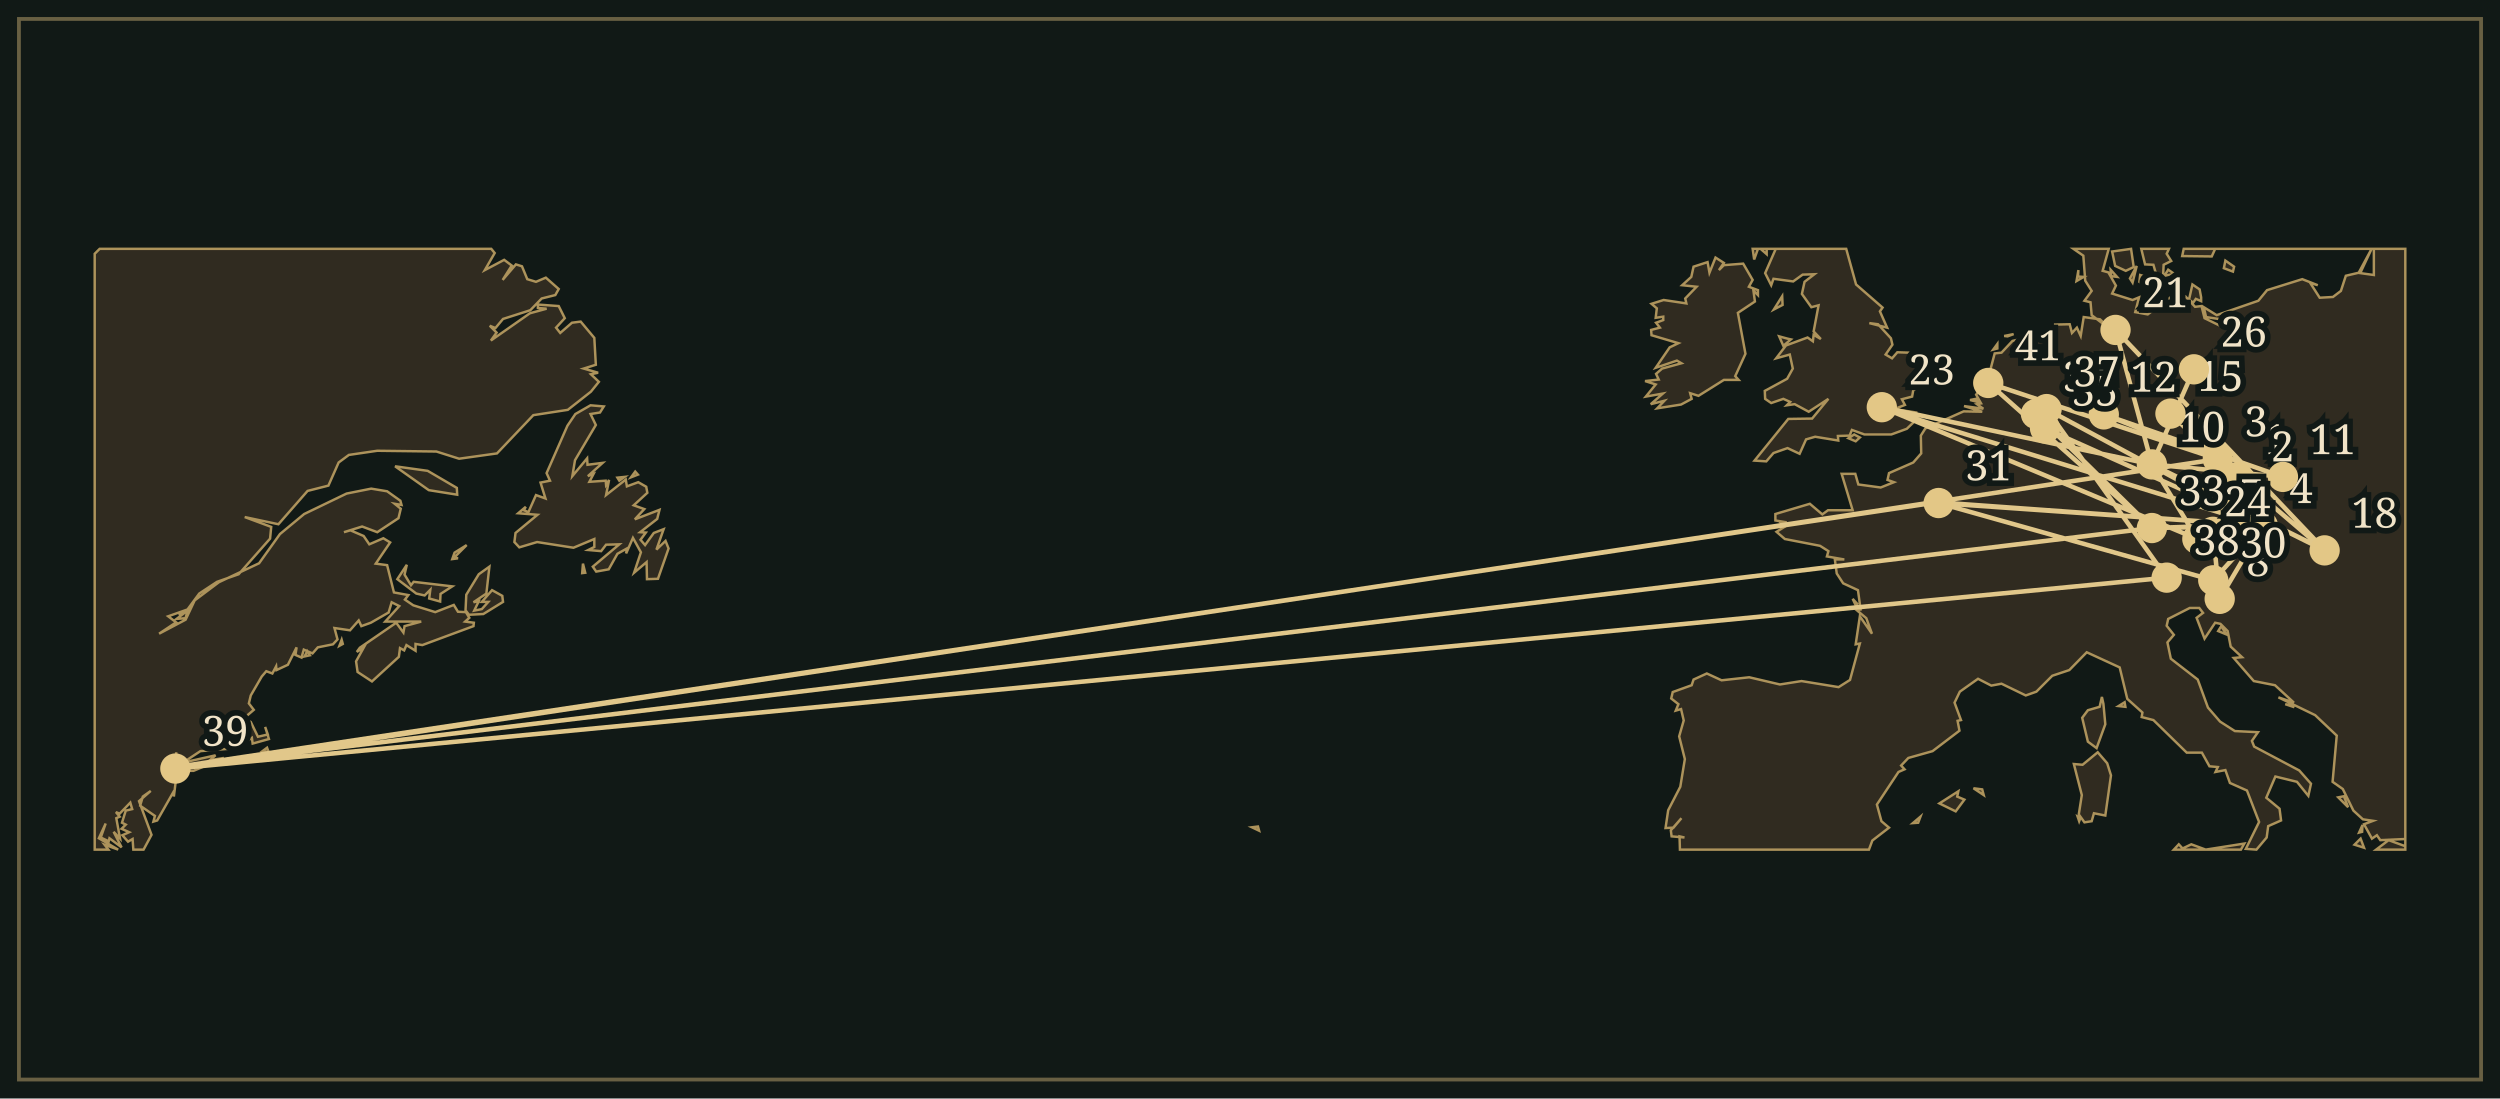
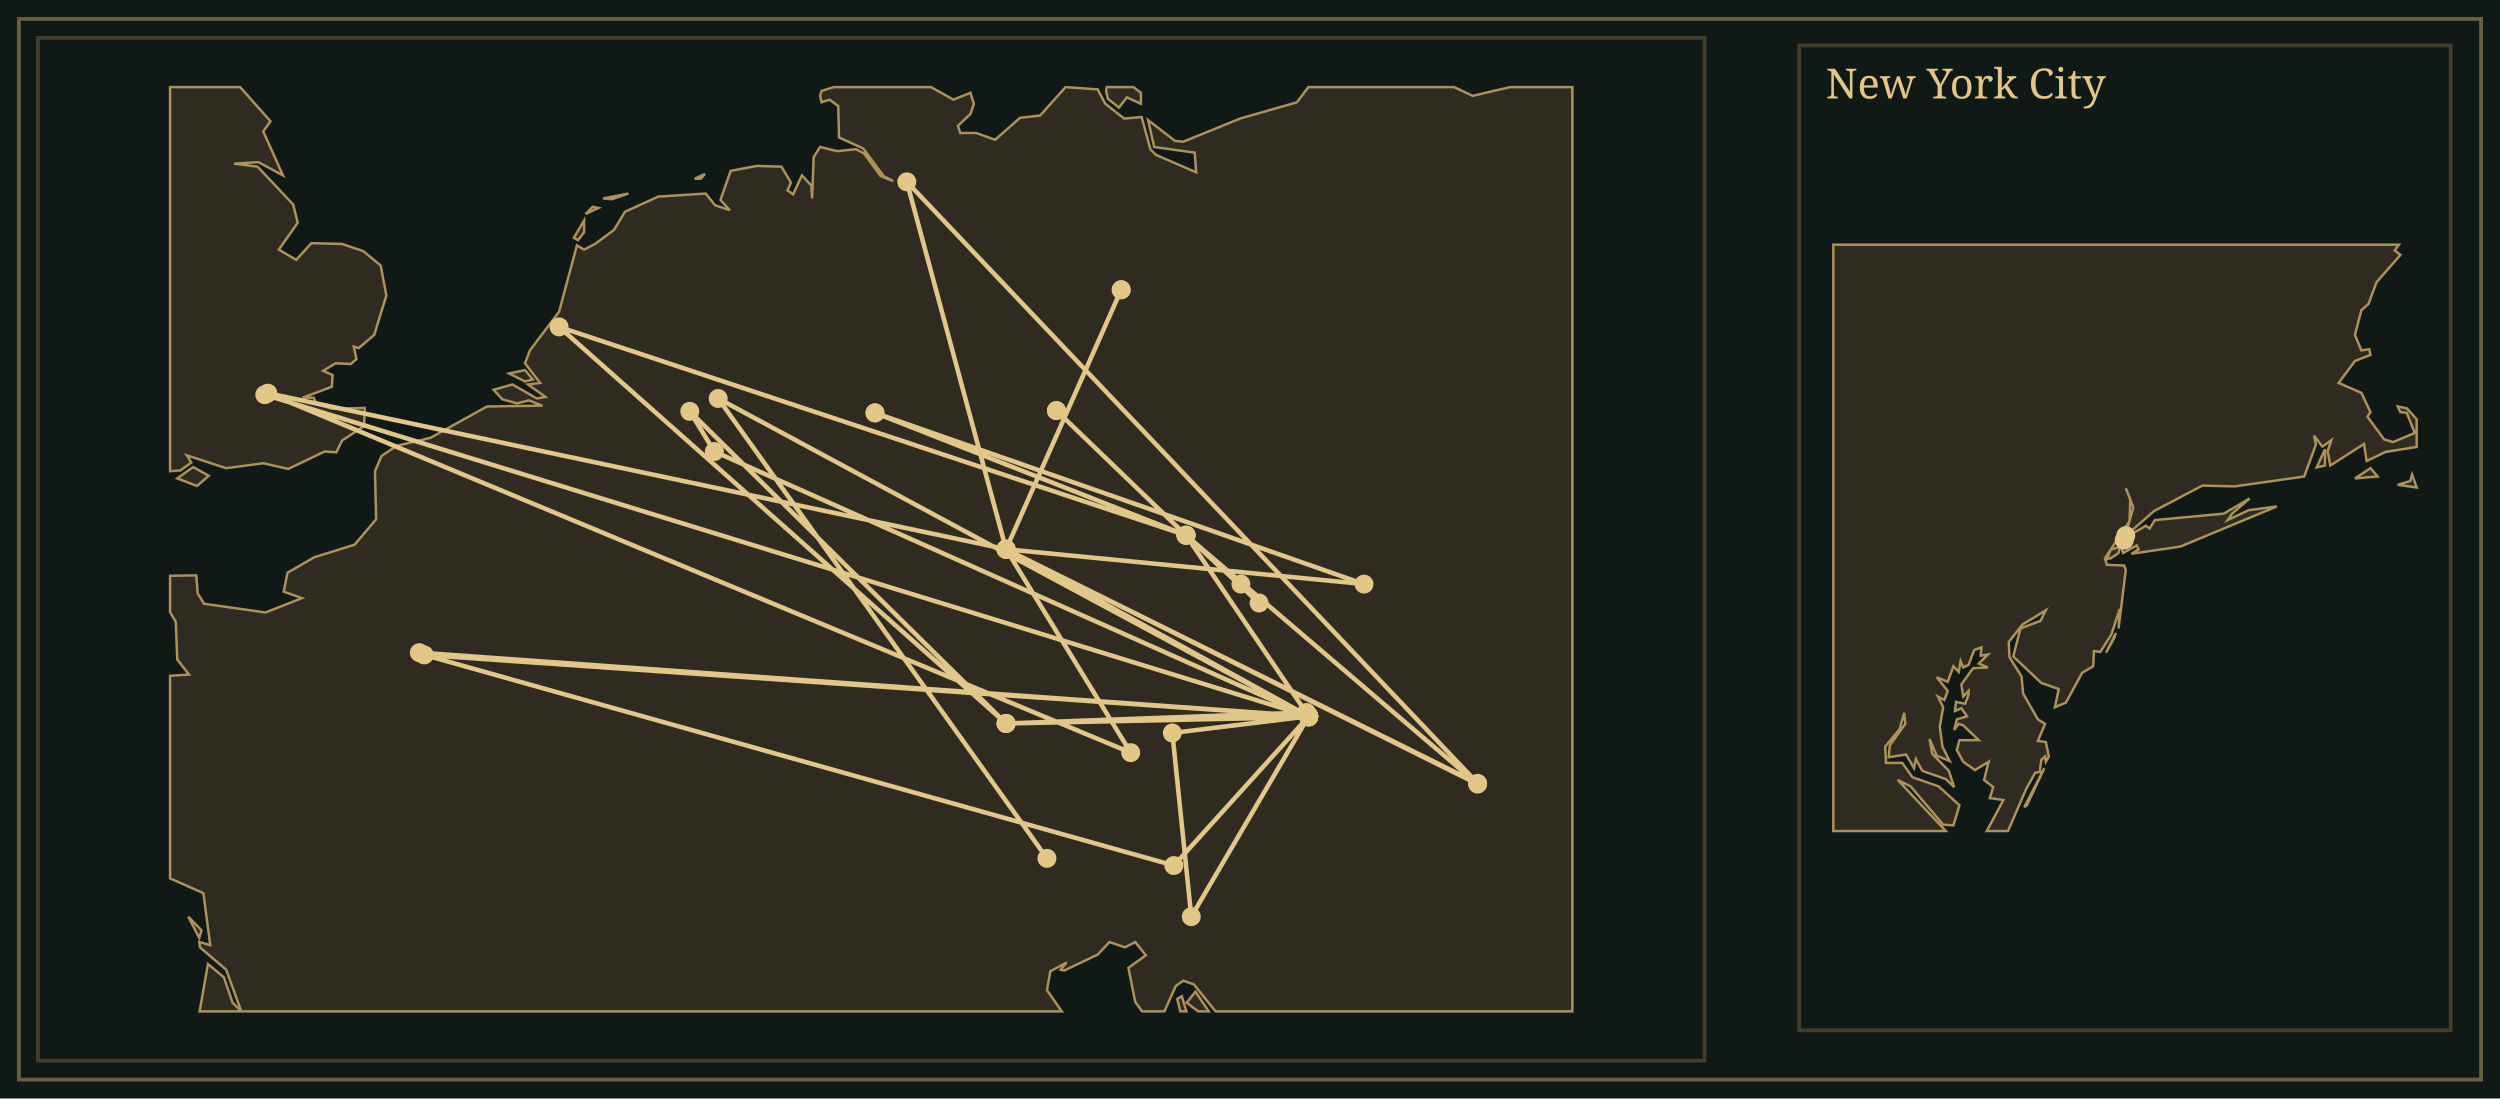
<svg xmlns="http://www.w3.org/2000/svg" viewBox="0 0 660 290" role="img" aria-label="Places in the life of Gustav Mahler">
  <rect width="660" height="290" fill="#111916" />
-   <path d="M572.6,65.7L572,67L573.2,68.9L571.2,69.9L571,73.9L569.8,74.4L568.5,69.9L566.3,69.8L565.3,65.7L572.6,65.7ZM562.6,65.7L563.3,70.5L561.2,71.5L558.4,70.2L557.6,66.4L562.6,65.7ZM516.7,210.3L518.6,211.1L516.3,214.2L512,212.1L517,208.9L516.7,210.3ZM120.7,130.6L113.2,129.4L104.3,123.1L112.9,124.3L120.6,128.8L120.7,130.6ZM125,159L126.4,158.7L125.2,161.2L127.2,160.8L128.9,158.9L127.2,158.9L129.9,155.8L132.6,157.3L132.8,158.9L127.6,162.1L123.8,162.3L122.9,161.1L123.1,157L126.4,151.6L129.2,149.6L128.4,156.7L125,159ZM108.5,154.5L109.2,153.6L119.4,154.8L116.3,156.8L116.2,158.8L113.3,158L113.6,155.7L112.1,157.2L109.9,156.7L104.9,152.9L107.4,149.1L106.8,151.7L108.5,154.5ZM55.4,200.7L59.1,200.1L51.1,203.5L46.1,203.5L48.9,201.2L56.9,199.4L55.4,200.7ZM556.3,201.5L557.3,204.7L555.8,215.3L552.8,214.7L552.2,216.8L550.3,217.1L548.8,215L549.6,209.9L547.5,201.7L549.8,201.9L553.8,198.6L556.3,201.5ZM555.3,185.8L555.8,191.2L553.5,197.5L551.2,195.8L549.7,189.5L551.2,187.5L554.3,186.6L554.9,184L555.3,185.8ZM592.5,222.7L591.6,224.3L573.9,224.3L575.2,222.9L576.2,224L578.5,222.9L582.3,224.3L592.5,222.7ZM487.4,65.7L490,75.1L497,81.2L496.3,82.2L498.2,86.5L493.5,85.3L495.8,85.6L499.2,89.3L499.6,91L497.8,93.6L499.5,94.6L500.9,93L503.9,93.1L508,95.9L507,101.9L505.1,103L504.8,104.7L502.1,105.4L502.9,106.9L500.1,108L505.9,108.9L506,110.7L503.4,113.2L499.3,114.7L492.2,114.7L488.9,113.5L488.3,115L485.2,115.1L485.3,116.3L479.2,115.3L476.8,116L475.1,119.8L471.9,118.3L468.2,119.6L466.3,121.8L463.2,121.6L472.1,110.6L478.4,110.5L482.7,105.3L477.5,108.7L473.8,106.7L471.7,107L472.6,106.1L470.8,105.3L467.6,106.4L466,105.3L465.9,103.2L471.8,100L473.3,97.3L472.5,93.6L468.9,94.6L471.5,91.2L477.2,89.1L478.6,90.1L478.8,88.4L480.7,89.5L478.8,87.5L480.1,80.6L478.2,81.1L475.7,77.6L476.4,74.4L479,72.4L475.9,72.5L473.4,74.3L468.2,73.6L467.6,75.3L466,72.1L468.8,65.7L464.1,65.7L463.1,68.5L462.7,65.7L487.4,65.7ZM453.8,71.3L455.1,70L460.2,69.6L462.7,73.9L461.7,75.7L464.1,76.6L464.1,77.9L462.9,76.7L463.3,79.6L458.8,82.6L460.8,93.4L458.1,99.3L459,100.3L455.1,100.3L448.4,104.5L446.2,103.8L446.6,105.3L443.8,106.8L437.5,107.8L439.4,105.8L435.8,106.7L439,103.9L434.5,104.7L437.1,101.5L434.3,100.6L437.9,100.2L437.2,98.7L438.8,97.3L443.9,95.9L442.7,95.2L437.1,97.1L440.8,91.7L443.1,90.6L436,88.5L435.9,87.1L438.2,86.5L437.2,85.2L439.1,84.5L439.1,83.6L437.1,83.9L437.4,81.4L436,80.2L439.2,79.2L445.2,80.1L444.9,78.8L447.9,75.7L444.1,75.3L446.5,73.1L447.1,70.4L450.8,69.2L451.3,72L452.9,68L455.1,69.4L453.8,71.3ZM530,88.8L529.1,88.7L531.6,88.2L530,88.8ZM49,163.2L46.6,163.4L49.5,161.2L49,163.2ZM48.2,162.1L47.2,162.3L48.9,161.2L48.2,162.1ZM120,147.1L120.9,147.4L119.4,147.6L120,145.9L123.2,143.9L120,147.1ZM90.5,170L89.6,170.5L90.2,168.9L90.5,170ZM81.8,173L80.4,173.3L81.1,171.9L81.8,173ZM470.6,80.5L468.3,81.7L470.5,78.2L470.6,80.5ZM466.4,67.1L464.8,65.7L466.4,65.7L466.4,67.1ZM471.9,89.4L472.8,89.6L470.8,91.3L469.7,88.8L471.9,89.4ZM589.5,71.7L587.1,70.8L587.5,68.8L589.8,70.4L589.5,71.7ZM581.1,78.5L581.1,79.5L579.7,78.9L579,79.9L577.9,79.1L578.8,75.1L580.7,76.4L581.1,78.5ZM574,72.3L571.4,72.8L572.4,71.2L574,72.3ZM566.8,73.1L569.1,74L569.2,75.3L567.4,75.9L564.8,74.4L565,72.6L566.8,73.1ZM558.9,73.1L557.3,72.9L557.2,71.2L558.9,73.1ZM563,74.6L562.3,73.5L564.1,70.2L563,74.6ZM548.2,74.2L548.7,71.3L548.6,73L550.1,73.1L548.2,74.2ZM490.3,159.4L490.1,160.2L489.1,158.1L490.3,159.4ZM491,115.5L489.9,116.5L488,115.7L489.5,114.7L491,115.5ZM527.3,92L526.2,92.3L527.3,90.8L527.3,92ZM560.9,185.4L561.1,186.6L559.3,186.4L560.9,185.4ZM549.2,216L548.9,216.8L548.5,215.6L549.2,216ZM523.7,209.9L521,208.1L523.3,208.4L523.7,209.9ZM506.4,217.2L505,217.3L507,215.6L506.4,217.2ZM332.4,219.3L330.5,218.4L332.1,218.2L332.4,219.3ZM587.8,167.5L585.6,166.6L586.4,165.3L587.8,167.5ZM604.9,186.2L605.7,186.7L603.3,185.9L604.9,186.2ZM623.2,221.4L624.1,223.8L621.6,223L623.2,221.4ZM623.6,219.6L622.8,219.8L623.7,217.8L623.6,219.6ZM619.9,213.1L617.3,210.5L618.8,210.2L619.9,213.1ZM521.6,105.3L522.4,106.2L520.1,105.6L521.6,105.3ZM70.9,198.5L69.3,198.3L70.5,197.4L70.9,198.5ZM25,224.3L25,67L26.3,65.7L129.7,65.7L130.6,66.8L128,71.3L133.1,68.6L135.1,70.1L132.7,73.9L136.2,69.8L137.8,70.3L139.2,73.7L141.5,74.4L144.1,73.3L147.5,76.3L146.6,77.9L143,78.8L140,81.9L132.8,84.2L130.8,86.6L129.3,86L131.1,87.8L129.6,89.9L139.9,82.7L144.3,81.5L142,81.3L142,80.4L147.5,80.8L149.1,84L146.8,86.5L147.9,87.9L151,85.2L153.3,84.9L156.9,89.2L157.3,96.3L154.1,97.3L157.9,98.4L156,98.8L158.1,100.8L156,103.4L149.9,108.2L140.8,109.6L131.2,119.7L121.2,121.1L115.2,119.2L99.6,119L92.1,120.1L89.4,122.1L86.7,128.2L81.2,129.6L73.5,138.4L64.6,136.5L71.6,139.1L71.3,142.2L63,151.6L57.3,153.6L52.6,156.7L49.5,160.9L44.4,162.7L46.5,164.3L42,167.3L49,163.6L51.4,158.5L57.8,153.7L68.4,148.7L73.9,141L80.3,135.7L91.5,130.3L98,129L102.2,129.7L105.7,132.2L106,133.3L104.2,133L105.8,134.3L105.2,136.8L99.6,140.5L95.6,139L90.8,140.5L92.5,140L96,141.5L97.5,143.7L101.2,142.1L103,143.2L99.2,148.8L102.2,149.2L104,156.4L107.8,157.1L106.9,158.3L109.1,159.8L114.9,161.6L119.8,159.7L120.9,161.5L123,161.6L123.9,163.1L122.8,164.1L125.1,164.4L125,165.3L111.5,170.3L109.7,170L109.7,171.8L107.3,170.3L106.7,171.7L105.6,171.1L105.3,173.4L98.2,179.9L94.4,177.4L94,174.6L96,171L94.2,172.1L95,171L104.6,164.4L106.5,167L106.8,165.3L111.2,164.1L101.7,164.1L105.4,160L103.4,159L102.6,161.7L97.9,164.4L95.4,165.3L94.7,163.8L92.4,166.4L88.3,165.8L89.1,168.8L87.9,170.1L83.9,170.9L82.5,172.5L80.2,171.5L79.6,173.6L78,172.9L78.3,170.9L76,175.5L73,176.9L72.9,175.9L71.9,177.8L70.3,177.2L69.1,178.6L66.2,183.6L65.7,185.7L67,187.4L64.3,189.7L66.2,190.6L68.1,194.5L70.7,193.9L70,191.9L71,195.1L66.7,196.3L66.5,194.8L63.6,196.7L63.7,194.5L62.3,194.2L61.4,197.6L52.9,198.3L46.4,202.6L46.5,198.6L46.8,201.3L44.7,204.4L46.5,205.4L45.9,210.3L46,208.7L41.5,216.6L40.5,216.9L40.9,215.4L37,212.7L37.7,210.3L39.8,208.8L36.7,211.5L40,220.4L37.9,224.3L35.2,224.3L35,221.5L33.8,222.2L32.3,220.5L34.1,219.7L32.1,218.8L33.2,217.7L32.2,217.2L33.2,214L34.9,213.6L34.4,211.9L31.6,214.8L30.6,214.4L31.6,215.6L30.7,216L31.7,221.4L30,219.6L32.1,223.7L28.9,221.3L28.7,222.1L26.6,221.1L27.9,217.4L26.1,221.3L31.2,224.3L27.6,223L28.6,224.3L25,224.3ZM159.4,107.3L158.4,108.9L155.9,109.3L157.3,112.2L151.8,121.5L151.1,125.7L155,121L155.1,122.7L159.1,122.2L155.2,125.7L156.7,125.1L155.6,127.2L159.9,126.9L160,128L160.8,126.7L160,130.7L165.2,126.6L165.5,128.4L168.5,127.3L170.6,128.5L170.9,130.1L167.3,133.4L170.1,134.4L167.6,137.1L174.1,134.6L173.5,137L169,140.5L170.5,140.6L169.1,142.5L170.3,143.9L172.6,140.7L175.2,139.7L173.3,145.1L175.7,142.8L176.5,144.8L173.7,152.8L170.8,152.9L170.7,148.4L167.4,151.2L169.2,145.8L167.1,142L165.3,146.1L165.5,144.8L163,146.2L160.7,150.3L157.4,150.9L156.5,149.6L163.5,143.7L160,143.8L158.7,145.5L155.3,145.2L156.9,144.4L156.9,142.3L151.4,144.6L141.8,143.1L137.1,144.5L135.8,143.1L136.1,140.7L141.9,135.9L136.8,135.5L138.8,133.8L138.3,134.7L139.5,135.2L141.5,130.7L144,131.6L142.7,127.4L145.2,126.9L144.3,124.9L149.8,112.4L151.9,109.3L155.9,107L159.4,107.3ZM164.9,125.9L163.5,126.9L163,126.1L164.9,125.9ZM167.7,124.5L168.4,125.3L166.6,126L167.7,124.5ZM154.5,151.2L153.7,151.3L153.9,148.8L154.5,151.2ZM584.8,65.7L583.9,67.7L576.1,67.6L576.5,65.7L635,65.7L635,224.3L627.3,224.3L630.6,221.8L635,223.4L635,221.5L628.4,221.8L627.5,220.5L626.2,221.4L624.1,217.6L626.5,216.7L623.8,216.3L621.3,214L618.5,208.3L615.8,206.4L616.9,194.2L611.2,188.8L601.5,184.1L605.6,185.5L600.6,180.9L595,179.8L589.7,173.7L591.9,173.5L588.9,170.7L588.1,166.6L586.2,164.7L584.8,164.4L582,168.6L579.9,163.1L581.6,161.8L580.6,160.5L578.1,160.5L572.4,163.4L572,165.2L573.9,167.6L572.2,169.6L573.1,173.9L580.2,179.4L582.9,186.8L586.1,190.5L590,193L596.1,193.3L594.5,195.6L595.1,197.1L607,203.4L610.1,206.9L609.4,210.1L606.4,206.4L600.7,205L598.3,210.6L601.8,213.5L602.2,216.6L598.8,218.1L598.4,221.1L595.7,224.3L592.9,224.1L596.4,217L593.2,208.7L588.7,206.7L587.5,203.3L584.9,203.8L585.5,202.5L583.3,202.3L581.3,198.7L577.3,198.7L568.5,190.1L565.4,189.3L565.6,188.1L561.6,184.5L559.6,176.2L550.9,172.2L546.3,176.9L541.8,178.4L537.6,182.6L534.8,183.6L528.4,180.5L525.7,181L522.2,179.2L517.4,182.6L516,185.5L517.7,190.1L516.8,190.3L517.3,192.9L510.2,198.3L503.8,200.1L501.9,202.1L502.8,203.1L501.2,203.8L495.5,212.4L496.7,216.8L498.7,218.5L494.3,221.9L493.4,224.3L443.5,224.3L443.4,220.8L444.7,221.1L441.3,220.8L441.1,219.2L443.9,216L441.8,218.5L439.7,218.6L440.4,213.9L443.6,207.7L444.8,200.4L443.3,194.4L444.5,190.2L443.8,187.2L442.4,187.6L443.1,185.9L441.2,184.4L441.6,182.7L446.6,180.9L447.1,179.4L450.6,177.8L454.5,179.6L461.8,178.8L469.9,180.7L475.6,179.8L485.4,181.4L488.4,179.5L491,169.9L489.9,170.1L491,162.7L494.2,167.3L492.7,163.2L490.2,161.1L491.2,160.9L490.5,155.8L486.6,154L484.9,151.4L484.4,147.7L486.9,147.7L482.3,146.9L482.7,145.5L480.5,144.1L471.2,142.3L469,140.4L471.1,139.1L469.9,137.8L471.7,137.9L468.7,137.4L468.7,135.7L477.8,133L481.1,135.8L482.6,134.7L489.1,134.7L486.2,125.1L489.8,125.1L490.6,127.9L496.5,128.7L500,127.3L498.3,126.7L498.7,124.9L505.1,122.1L507.2,119.7L507.1,115L508.3,113.1L518.4,108.6L523.3,108.7L518.5,107.2L523.6,107.9L521.9,106.7L523,106.5L521.7,104.2L524.9,99.7L526.6,93.3L528.4,93.1L531.3,90L539,88.2L541.4,89.8L540.6,87.8L541.9,85.7L546.4,85.6L547,87.9L548.3,86.5L549.3,88.7L550.1,83.7L554.4,84.3L557.2,87L552.2,83.2L551.9,79.8L550.3,79.4L552.2,76.8L550.5,74.1L550,67.5L547.4,65.7L556.7,65.7L555.1,71.5L556.6,71.9L558.6,75.4L557.6,77.5L563,79.2L564.7,78.5L563.7,82.4L567,83L574.2,77.6L576.9,78.2L579.5,81L581.2,80.8L582,84L586.5,86.2L586.3,84.3L582.4,83.7L581.8,81.1L585.2,83.2L596.2,79.4L598.5,76.6L607.8,73.7L611.9,75.3L609.9,74.7L612.4,78.6L615.9,78.4L618,76.8L619.3,72.8L622.7,72L626.1,65.7L623.1,72.1L626.7,72.6L626.7,65.7L584.8,65.7Z" fill="#302b20" stroke="#ad935b" stroke-width=".65" />
-   <path d="M590.8,125.9L592.5,127.8L585.5,121.2L597.4,138.8L597.4,138.8L597.4,138.8L584.2,140.4L586,158.1L597.4,138.8L568.1,122.6L602.7,125.9L555.4,109.4L555.4,109.4L585.5,121.2L573,109.2L573,109.2L585.5,121.2L613.7,145.3L568.1,122.6L613.7,145.2L558.5,87.1L568.1,122.6L496.8,107.5L580.1,142.3L568.1,122.6L579.2,97.5L579.2,97.5L568.1,122.6L597.4,138.8L584.3,153.2L511.8,132.8L597.4,138.8L568.1,139.4L537.5,109.3L539.9,113.1L597.4,138.8L540.3,108L572,152.5L46.3,202.9L585.5,121.2L524.9,101.1L568.1,139.4L46.5,202.5L511.4,132.6L597.4,138.8L597.1,138.4L568.1,139.4L597.4,138.8L597.4,138.8L496.4,107.7" fill="none" stroke="#e1c78a" stroke-width="1.2" />
-   <circle cx="590.8" cy="125.9" r="4" fill="#e3c786" />
-   <text x="597.8" y="119.9" fill="#f1e4c8" stroke="#111916" stroke-width="3" paint-order="stroke" font-family="Georgia,serif" font-size="11">1</text>
-   <circle cx="592.5" cy="127.8" r="4" fill="#e3c786" />
-   <text x="599.5" y="121.8" fill="#f1e4c8" stroke="#111916" stroke-width="3" paint-order="stroke" font-family="Georgia,serif" font-size="11">2</text>
-   <circle cx="585.5" cy="121.2" r="4" fill="#e3c786" />
-   <text x="592.5" y="115.2" fill="#f1e4c8" stroke="#111916" stroke-width="3" paint-order="stroke" font-family="Georgia,serif" font-size="11">3</text>
-   <circle cx="597.4" cy="138.8" r="4" fill="#e3c786" />
-   <text x="604.4" y="132.8" fill="#f1e4c8" stroke="#111916" stroke-width="3" paint-order="stroke" font-family="Georgia,serif" font-size="11">4</text>
-   <circle cx="584.2" cy="140.4" r="4" fill="#e3c786" />
-   <text x="591.2" y="134.4" fill="#f1e4c8" stroke="#111916" stroke-width="3" paint-order="stroke" font-family="Georgia,serif" font-size="11">7</text>
-   <circle cx="586" cy="158.1" r="4" fill="#e3c786" />
-   <text x="593" y="152.1" fill="#f1e4c8" stroke="#111916" stroke-width="3" paint-order="stroke" font-family="Georgia,serif" font-size="11">8</text>
-   <circle cx="568.1" cy="122.6" r="4" fill="#e3c786" />
-   <text x="575.1" y="116.6" fill="#f1e4c8" stroke="#111916" stroke-width="3" paint-order="stroke" font-family="Georgia,serif" font-size="11">10</text>
-   <circle cx="602.7" cy="125.9" r="4" fill="#e3c786" />
-   <text x="609.7" y="119.9" fill="#f1e4c8" stroke="#111916" stroke-width="3" paint-order="stroke" font-family="Georgia,serif" font-size="11">11</text>
-   <circle cx="555.4" cy="109.4" r="4" fill="#e3c786" />
-   <text x="562.4" y="103.4" fill="#f1e4c8" stroke="#111916" stroke-width="3" paint-order="stroke" font-family="Georgia,serif" font-size="11">12</text>
-   <circle cx="573" cy="109.2" r="4" fill="#e3c786" />
-   <text x="580" y="103.2" fill="#f1e4c8" stroke="#111916" stroke-width="3" paint-order="stroke" font-family="Georgia,serif" font-size="11">15</text>
-   <circle cx="613.7" cy="145.3" r="4" fill="#e3c786" />
-   <text x="620.7" y="139.3" fill="#f1e4c8" stroke="#111916" stroke-width="3" paint-order="stroke" font-family="Georgia,serif" font-size="11">18</text>
-   <circle cx="558.5" cy="87.1" r="4" fill="#e3c786" />
-   <text x="565.5" y="81.1" fill="#f1e4c8" stroke="#111916" stroke-width="3" paint-order="stroke" font-family="Georgia,serif" font-size="11">21</text>
-   <circle cx="496.8" cy="107.5" r="4" fill="#e3c786" />
-   <text x="503.8" y="101.5" fill="#f1e4c8" stroke="#111916" stroke-width="3" paint-order="stroke" font-family="Georgia,serif" font-size="11">23</text>
-   <circle cx="580.1" cy="142.3" r="4" fill="#e3c786" />
-   <text x="587.1" y="136.3" fill="#f1e4c8" stroke="#111916" stroke-width="3" paint-order="stroke" font-family="Georgia,serif" font-size="11">24</text>
-   <circle cx="579.2" cy="97.5" r="4" fill="#e3c786" />
-   <text x="586.2" y="91.5" fill="#f1e4c8" stroke="#111916" stroke-width="3" paint-order="stroke" font-family="Georgia,serif" font-size="11">26</text>
-   <circle cx="584.3" cy="153.2" r="4" fill="#e3c786" />
-   <text x="591.3" y="147.2" fill="#f1e4c8" stroke="#111916" stroke-width="3" paint-order="stroke" font-family="Georgia,serif" font-size="11">30</text>
-   <circle cx="511.8" cy="132.8" r="4" fill="#e3c786" />
-   <text x="518.8" y="126.8" fill="#f1e4c8" stroke="#111916" stroke-width="3" paint-order="stroke" font-family="Georgia,serif" font-size="11">31</text>
-   <circle cx="568.1" cy="139.4" r="4" fill="#e3c786" />
-   <text x="575.1" y="133.4" fill="#f1e4c8" stroke="#111916" stroke-width="3" paint-order="stroke" font-family="Georgia,serif" font-size="11">33</text>
-   <circle cx="537.5" cy="109.3" r="4" fill="#e3c786" />
-   <text x="544.5" y="103.3" fill="#f1e4c8" stroke="#111916" stroke-width="3" paint-order="stroke" font-family="Georgia,serif" font-size="11">34</text>
-   <circle cx="539.9" cy="113.1" r="4" fill="#e3c786" />
-   <text x="546.9" y="107.1" fill="#f1e4c8" stroke="#111916" stroke-width="3" paint-order="stroke" font-family="Georgia,serif" font-size="11">35</text>
-   <circle cx="540.3" cy="108" r="4" fill="#e3c786" />
-   <text x="547.3" y="102" fill="#f1e4c8" stroke="#111916" stroke-width="3" paint-order="stroke" font-family="Georgia,serif" font-size="11">37</text>
-   <circle cx="572" cy="152.5" r="4" fill="#e3c786" />
-   <text x="579" y="146.5" fill="#f1e4c8" stroke="#111916" stroke-width="3" paint-order="stroke" font-family="Georgia,serif" font-size="11">38</text>
-   <circle cx="46.3" cy="202.9" r="4" fill="#e3c786" />
-   <text x="53.3" y="196.9" fill="#f1e4c8" stroke="#111916" stroke-width="3" paint-order="stroke" font-family="Georgia,serif" font-size="11">39</text>
-   <circle cx="524.9" cy="101.1" r="4" fill="#e3c786" />
-   <text x="531.9" y="95.1" fill="#f1e4c8" stroke="#111916" stroke-width="3" paint-order="stroke" font-family="Georgia,serif" font-size="11">41</text>
+   <rect x="10" y="10" width="440" height="270" fill="#111916" stroke="#a88b5355" />
+   <path d="M44.9,23L63.4,23L71.4,32L69.5,34.7L74.7,46.3L68.2,42.8L61.8,43.2L68,44L77.4,54L78.6,58.8L73.6,65.9L78.2,68.6L82.2,64.2L90.3,64.4L95.9,66.3L100.5,70.1L102,78L98.8,88.4L94.7,91.9L93.4,91.5L94.1,94.8L92.6,96.1L88.6,95.9L85.3,97.9L87.8,99L87.6,102.1L79.9,105L82.8,105L83.6,106.7L87.6,107.9L96.3,107.7L96.1,112.5L90.3,116.3L88.8,119.4L85.7,119.2L76.1,123.8L69.5,122.3L59.7,123.6L49.3,120.2L50.5,122.1L47.6,124.2L44.9,124.4L44.9,23ZM158,54.9L154.6,56.5L156.5,54.6L158,54.9ZM161.5,52.6L159.2,52.4L165.9,51.1L161.5,52.6ZM301.2,24.5L301.2,27.4L297.5,25.7L295.4,28.4L292.5,26.1L292,24L292.2,23L299.2,23L301.2,24.5ZM53.2,245.6L52.6,247.6L49.7,242L53.2,245.6ZM55.1,125.6L52,128.3L46.8,126.3L51,123.3L55.1,125.6ZM154.2,61.3L152.6,63.4L151.5,62.8L154.2,58.2L154.2,61.3ZM316.3,267L313.3,264.7L315.6,261.8L319.1,267L316.3,267ZM311.6,267L310.8,263.7L312,263L313.2,267L311.6,267ZM138.6,97.7L140.7,100.2L138.6,100.7L134.4,98.6L138.6,97.7ZM185,47.2L183.4,47.2L186.1,45.9L185,47.2ZM415.1,23L415.1,267L320.9,267L315.2,259.9L312.4,258.9L310.4,260.3L307.4,267L301.5,267L299.7,264.5L297.9,255.5L302.5,252.2L299.7,248.7L297,250.1L292.9,248.7L289.8,252L281,256.2L280,256L281.6,254.1L277.3,256.4L276.4,261.4L280.3,267L52.7,267L54.9,254.5L59.1,258L61.4,264.7L63.7,267L59.7,256L52.8,250.1L52.6,248.7L55.5,249.5L53.7,235.8L44.9,231.9L44.9,178.4L49.9,178.1L46.8,174.1L46.4,164.2L44.9,161.6L44.9,152L51.8,151.9L52.2,156.7L53.9,159.4L70.1,161.7L79.7,157.9L74.9,156.2L75.9,151.2L83,147.1L93.6,143.8L99.3,137.1L99,124.4L100.7,120.4L104.7,117.7L113.6,115.6L128.6,107.3L143.2,107.1L139.6,105.7L136.5,106.5L132.6,105.4L130.3,102.9L135.3,101.5L141.7,105.2L144,104.8L139.4,101.5L142.6,101.1L138.6,95.9L139.9,92.5L147.6,82.3L152.3,64.8L154.2,65.9L157.1,64.4L162.1,60.7L165,55.9L173.8,51.9L186.3,51.1L188.8,54.2L192.7,55.5L190.2,52.8L192.9,45.1L199.8,43.8L206.3,44L208.8,48.2L207.9,50.3L209.4,51.3L211.7,46.3L214.2,49L214.4,52.4L214.8,41.5L216.5,38.8L221,39.9L226,39.4L228.1,40.5L232.5,46.5L235.8,47.8L233.3,46.5L227.9,39.2L221.5,36.3L221.3,28L219,26.3L216.9,27L216.5,25.3L216.9,24L220.1,23L245.8,23L251.7,26.3L256.2,24.5L257.1,27.4L256.2,30.1L252.9,33.2L253.5,35.1L257.7,35.1L262.7,36.9L269.3,31.1L274.6,30.5L281.3,23L289.8,23.6L291.8,27.4L296.8,31.3L301.4,30.9L303.7,39.4L305.2,40.9L315.8,45.5L315.4,40.3L304.7,38.8L303.1,31.7L310.2,37.2L312.4,37.4L327.4,31.3L342.4,27L345.4,23L383.9,23L388.8,25.3L398.6,23L415.1,23Z" fill="#302b20" stroke="#ad935b" stroke-width=".65" />
+   <path d="M327.6,154.2L332.4,159.2M332.4,159.2L313.1,141.3M313.1,141.3L345.5,189.1M345.5,189.1L345.5,189.3M345.5,189.3L345.5,189.1M345.5,189.1L309.5,193.5M309.5,193.5L314.5,242M314.5,242L345.5,189.1M345.5,189.1L265.6,145M265.6,145L360.1,154.2M360.1,154.2L231,109M231,109L231,109M231,109L313.1,141.3M313.1,141.3L278.9,108.4M278.9,108.4L278.9,108.4M278.9,108.4L313.1,141.3M313.1,141.3L390.1,207M390.1,207L265.6,145M265.6,145L390.1,206.8M390.1,206.8L239.4,48M239.4,48L265.6,145M265.6,145L70.7,103.8M70.7,103.8L298.5,198.7M298.5,198.7L265.6,145M265.6,145L296,76.5M296,76.5L296,76.5M296,76.5L265.6,145M265.6,145L345.5,189.1M345.5,189.1L309.9,228.5M309.9,228.5L112,172.9M112,172.9L345.5,189.1M345.5,189.1L265.6,191M265.6,191L182.1,108.6M182.1,108.6L188.6,119.2M188.6,119.2L345.5,189.1M345.5,189.1L189.6,105.2M189.6,105.2L276.4,226.6M313.1,141.3L147.6,86.3M147.6,86.3L265.6,191M110.7,172.3L345.5,189.1M345.5,189.1L344.9,188.1M344.9,188.1L265.6,191M265.6,191L345.5,189.3M345.5,189.3L345.5,189.1M345.5,189.1L69.9,104.2" fill="none" stroke="#e1c78a" stroke-width="1.2" />
+   <circle cx="327.6" cy="154.2" r="2.5" fill="#e3c786" />
+   <circle cx="332.4" cy="159.2" r="2.5" fill="#e3c786" />
+   <circle cx="313.1" cy="141.3" r="2.5" fill="#e3c786" />
+   <circle cx="345.5" cy="189.1" r="2.5" fill="#e3c786" />
+   <circle cx="345.5" cy="189.3" r="2.5" fill="#e3c786" />
+   <circle cx="345.5" cy="189.1" r="2.5" fill="#e3c786" />
+   <circle cx="309.5" cy="193.5" r="2.5" fill="#e3c786" />
+   <circle cx="314.5" cy="242" r="2.5" fill="#e3c786" />
+   <circle cx="345.5" cy="189.1" r="2.5" fill="#e3c786" />
+   <circle cx="265.6" cy="145" r="2.5" fill="#e3c786" />
+   <circle cx="360.1" cy="154.2" r="2.5" fill="#e3c786" />
+   <circle cx="231" cy="109" r="2.5" fill="#e3c786" />
+   <circle cx="231" cy="109" r="2.5" fill="#e3c786" />
+   <circle cx="313.1" cy="141.3" r="2.5" fill="#e3c786" />
+   <circle cx="278.9" cy="108.4" r="2.5" fill="#e3c786" />
+   <circle cx="278.9" cy="108.4" r="2.5" fill="#e3c786" />
+   <circle cx="313.1" cy="141.3" r="2.5" fill="#e3c786" />
+   <circle cx="390.1" cy="207" r="2.5" fill="#e3c786" />
+   <circle cx="265.6" cy="145" r="2.5" fill="#e3c786" />
+   <circle cx="390.1" cy="206.8" r="2.5" fill="#e3c786" />
+   <circle cx="239.4" cy="48" r="2.5" fill="#e3c786" />
+   <circle cx="265.6" cy="145" r="2.5" fill="#e3c786" />
+   <circle cx="70.7" cy="103.8" r="2.5" fill="#e3c786" />
+   <circle cx="298.5" cy="198.7" r="2.5" fill="#e3c786" />
+   <circle cx="265.6" cy="145" r="2.5" fill="#e3c786" />
+   <circle cx="296" cy="76.5" r="2.5" fill="#e3c786" />
+   <circle cx="296" cy="76.5" r="2.5" fill="#e3c786" />
+   <circle cx="265.6" cy="145" r="2.5" fill="#e3c786" />
+   <circle cx="345.5" cy="189.1" r="2.5" fill="#e3c786" />
+   <circle cx="309.9" cy="228.5" r="2.5" fill="#e3c786" />
+   <circle cx="112" cy="172.9" r="2.5" fill="#e3c786" />
+   <circle cx="345.5" cy="189.1" r="2.5" fill="#e3c786" />
+   <circle cx="265.6" cy="191" r="2.5" fill="#e3c786" />
+   <circle cx="182.1" cy="108.6" r="2.5" fill="#e3c786" />
+   <circle cx="188.6" cy="119.2" r="2.5" fill="#e3c786" />
+   <circle cx="345.5" cy="189.1" r="2.5" fill="#e3c786" />
+   <circle cx="189.6" cy="105.2" r="2.5" fill="#e3c786" />
+   <circle cx="276.4" cy="226.6" r="2.5" fill="#e3c786" />
+   <circle cx="313.1" cy="141.3" r="2.5" fill="#e3c786" />
+   <circle cx="147.6" cy="86.3" r="2.5" fill="#e3c786" />
+   <circle cx="265.6" cy="191" r="2.5" fill="#e3c786" />
+   <circle cx="110.7" cy="172.3" r="2.5" fill="#e3c786" />
+   <circle cx="345.5" cy="189.1" r="2.5" fill="#e3c786" />
+   <circle cx="344.9" cy="188.1" r="2.5" fill="#e3c786" />
+   <circle cx="265.6" cy="191" r="2.5" fill="#e3c786" />
+   <circle cx="345.5" cy="189.3" r="2.5" fill="#e3c786" />
+   <circle cx="345.5" cy="189.1" r="2.5" fill="#e3c786" />
+   <circle cx="69.9" cy="104.2" r="2.5" fill="#e3c786" />
+   <text x="327.6" y="154.2" text-anchor="middle" dominant-baseline="central" fill="#f1e4c8" stroke="#111916" stroke-width="4" paint-order="stroke" font-family="Georgia,serif" font-size="10" />
+   <text x="332.4" y="159.2" text-anchor="middle" dominant-baseline="central" fill="#f1e4c8" stroke="#111916" stroke-width="4" paint-order="stroke" font-family="Georgia,serif" font-size="10" />
+   <text x="313.1" y="141.3" text-anchor="middle" dominant-baseline="central" fill="#f1e4c8" stroke="#111916" stroke-width="4" paint-order="stroke" font-family="Georgia,serif" font-size="10" />
+   <text x="345.5" y="189.1" text-anchor="middle" dominant-baseline="central" fill="#f1e4c8" stroke="#111916" stroke-width="4" paint-order="stroke" font-family="Georgia,serif" font-size="10" />
+   <text x="309.5" y="193.5" text-anchor="middle" dominant-baseline="central" fill="#f1e4c8" stroke="#111916" stroke-width="4" paint-order="stroke" font-family="Georgia,serif" font-size="10" />
+   <text x="314.5" y="242" text-anchor="middle" dominant-baseline="central" fill="#f1e4c8" stroke="#111916" stroke-width="4" paint-order="stroke" font-family="Georgia,serif" font-size="10" />
+   <text x="265.6" y="145" text-anchor="middle" dominant-baseline="central" fill="#f1e4c8" stroke="#111916" stroke-width="4" paint-order="stroke" font-family="Georgia,serif" font-size="10" />
+   <text x="360.1" y="154.2" text-anchor="middle" dominant-baseline="central" fill="#f1e4c8" stroke="#111916" stroke-width="4" paint-order="stroke" font-family="Georgia,serif" font-size="10" />
+   <text x="231" y="109" text-anchor="middle" dominant-baseline="central" fill="#f1e4c8" stroke="#111916" stroke-width="4" paint-order="stroke" font-family="Georgia,serif" font-size="10" />
+   <text x="278.9" y="108.4" text-anchor="middle" dominant-baseline="central" fill="#f1e4c8" stroke="#111916" stroke-width="4" paint-order="stroke" font-family="Georgia,serif" font-size="10" />
+   <text x="390.1" y="207" text-anchor="middle" dominant-baseline="central" fill="#f1e4c8" stroke="#111916" stroke-width="4" paint-order="stroke" font-family="Georgia,serif" font-size="10" />
+   <text x="239" y="48" text-anchor="middle" dominant-baseline="central" fill="#f1e4c8" stroke="#111916" stroke-width="4" paint-order="stroke" font-family="Georgia,serif" font-size="10" />
+   <text x="70.7" y="104" text-anchor="middle" dominant-baseline="central" fill="#f1e4c8" stroke="#111916" stroke-width="4" paint-order="stroke" font-family="Georgia,serif" font-size="10" />
+   <text x="298.5" y="198.7" text-anchor="middle" dominant-baseline="central" fill="#f1e4c8" stroke="#111916" stroke-width="4" paint-order="stroke" font-family="Georgia,serif" font-size="10" />
+   <text x="296" y="76.5" text-anchor="middle" dominant-baseline="central" fill="#f1e4c8" stroke="#111916" stroke-width="4" paint-order="stroke" font-family="Georgia,serif" font-size="10" />
+   <text x="309.9" y="228.5" text-anchor="middle" dominant-baseline="central" fill="#f1e4c8" stroke="#111916" stroke-width="4" paint-order="stroke" font-family="Georgia,serif" font-size="10" />
+   <text x="112" y="172.9" text-anchor="middle" dominant-baseline="central" fill="#f1e4c8" stroke="#111916" stroke-width="4" paint-order="stroke" font-family="Georgia,serif" font-size="10" />
+   <text x="265.6" y="191" text-anchor="middle" dominant-baseline="central" fill="#f1e4c8" stroke="#111916" stroke-width="4" paint-order="stroke" font-family="Georgia,serif" font-size="10" />
+   <text x="182.1" y="108.6" text-anchor="middle" dominant-baseline="central" fill="#f1e4c8" stroke="#111916" stroke-width="4" paint-order="stroke" font-family="Georgia,serif" font-size="10" />
+   <text x="188.6" y="119.2" text-anchor="middle" dominant-baseline="central" fill="#f1e4c8" stroke="#111916" stroke-width="4" paint-order="stroke" font-family="Georgia,serif" font-size="10" />
+   <text x="189.6" y="105.2" text-anchor="middle" dominant-baseline="central" fill="#f1e4c8" stroke="#111916" stroke-width="4" paint-order="stroke" font-family="Georgia,serif" font-size="10" />
+   <text x="276.4" y="226.6" text-anchor="middle" dominant-baseline="central" fill="#f1e4c8" stroke="#111916" stroke-width="4" paint-order="stroke" font-family="Georgia,serif" font-size="10" />
+   <text x="147.6" y="86.3" text-anchor="middle" dominant-baseline="central" fill="#f1e4c8" stroke="#111916" stroke-width="4" paint-order="stroke" font-family="Georgia,serif" font-size="10" />
+   <rect x="475" y="12" width="172" height="260" fill="#111916" stroke="#a88b5355" />
+   <path d="M589.3,135.6L588.1,137.3L593.6,134.7L601.1,133.7L575.6,144.3L562.7,146.2L564.6,145L564.1,144L560.5,146L560,144.5L563.2,140.7L566.5,138.8L567.5,139.5L568.9,137.3L587.1,135.6L593.9,131.6L589.3,135.6ZM558.1,168.5L556,172.3L558.6,167.1L558.1,168.5ZM557.2,147.4L556.2,147.6L557.2,145.2L559.6,144.3L559.3,146L557.2,147.4ZM627.7,125.8L621.7,126.3L625.8,123.6L627.7,125.8ZM613.8,122.9L611.6,123.4L613.8,118.6L613.8,122.9ZM638,128.7L633,128L636.3,127L636.8,125.3L638,128.7ZM535.1,212.6L534.4,213.1L539.7,202.8L535.1,212.6ZM484,219.4L484,64.6L633.3,64.6L632.2,66.1L633.7,67.3L627.4,74.5L625.3,80.2L623.4,81.9L621.7,88.4L623.4,92.5L625.5,92.2L625.8,93.7L621.7,95.3L617.4,101.1L623.4,103.7L625.8,108.8L625,110L629.4,116L631.8,116.7L637.5,114.3L635.4,109L633.7,108.8L633,107.3L635.4,107.8L638,110.7L638,118L629.8,119.3L624.8,121.7L624.1,117.2L615.2,122.9L614.5,119.1L615.5,116.2L613.1,117.9L610.9,115L611.4,117.4L608.3,125.8L590,128.4L581.4,128.2L568.7,134.9L561,141.6L563.2,134L561.2,128.9L562.4,131.8L562.2,137.6L555.7,147.4L556.2,149.1L560.8,149.3L561.2,150.5L559.3,165.9L559.6,160.8L557.4,167.5L554.5,172.1L552.8,171.9L552.6,175.9L549.7,177.6L545.4,185.5L542.5,186.7L543.5,181.9L538.9,180.3L531.5,173.3L533.4,165.9L538.7,163.9L540.1,161.1L533.9,164.9L530.3,169.5L530.5,173.5L533.7,178.6L534.1,183.1L538,189.9L539.9,191.1L538,195.6L540.1,195.9L540.9,199.7L540.1,201.1L539.9,199.7L538.9,200.6L538.5,203.8L537.3,204L534.9,208.3L530.1,219.4L524.5,219.4L528.9,211.2L525.3,210.7L526.2,207.8L523.8,205.9L525,201.1L521.4,203.3L518.3,201.1L516.6,198L517.3,195.4L522.4,195.4L518.3,191.5L517.1,191.1L515.9,192.7L516.6,189.9L519.3,189.1L517.8,187L516.1,187.7L516.4,185.3L518.8,185.8L519.7,183.4L519.7,182.4L518.3,183.9L517.8,180.7L520.9,176.4L524.8,176.2L522.4,175.2L524.8,172.8L522.9,173.1L523.1,170.9L521.2,171.6L519.7,175.5L518.3,176.2L517.6,174.5L517.1,177.4L515.7,175.9L514.2,180L511.3,178.8L514.2,182.4L513.3,184.8L511.6,183.9L513,186.7L512.1,191.8L512.8,197.1L514.7,200.9L511.3,199.5L509.4,195.1L510.1,199L514.5,203.5L515.9,207.8L513.7,205.7L507.5,203.5L505.8,200.4L505.3,202.8L503.2,199.2L498.6,199.9L498.9,196.8L503,191.1L502.7,188.2L501.5,192.5L497.7,197.1L497.9,201.4L502.2,201.4L504.9,205.2L511.8,207.6L517.3,212.6L515.7,217.9L513,217.7L504.4,207.6L501,205.9L513.7,219.4L484,219.4Z" fill="#302b20" stroke="#ad935b" stroke-width=".65" />
+   <path d="" fill="none" stroke="#e1c78a" stroke-width="1.2" />
+   <circle cx="560.8" cy="142.6" r="2.5" fill="#e3c786" />
+   <circle cx="561.2" cy="141.4" r="2.5" fill="#e3c786" />
+   <text x="560.8" y="142.6" text-anchor="middle" dominant-baseline="central" fill="#f1e4c8" stroke="#111916" stroke-width="4" paint-order="stroke" font-family="Georgia,serif" font-size="10" />
+   <text x="482" y="26" fill="#e3c786" font-family="Georgia,serif" font-size="11">New York City</text>
  <rect x="5" y="5" width="650" height="280" fill="none" stroke="#c3a970" stroke-opacity=".5" />
</svg>
